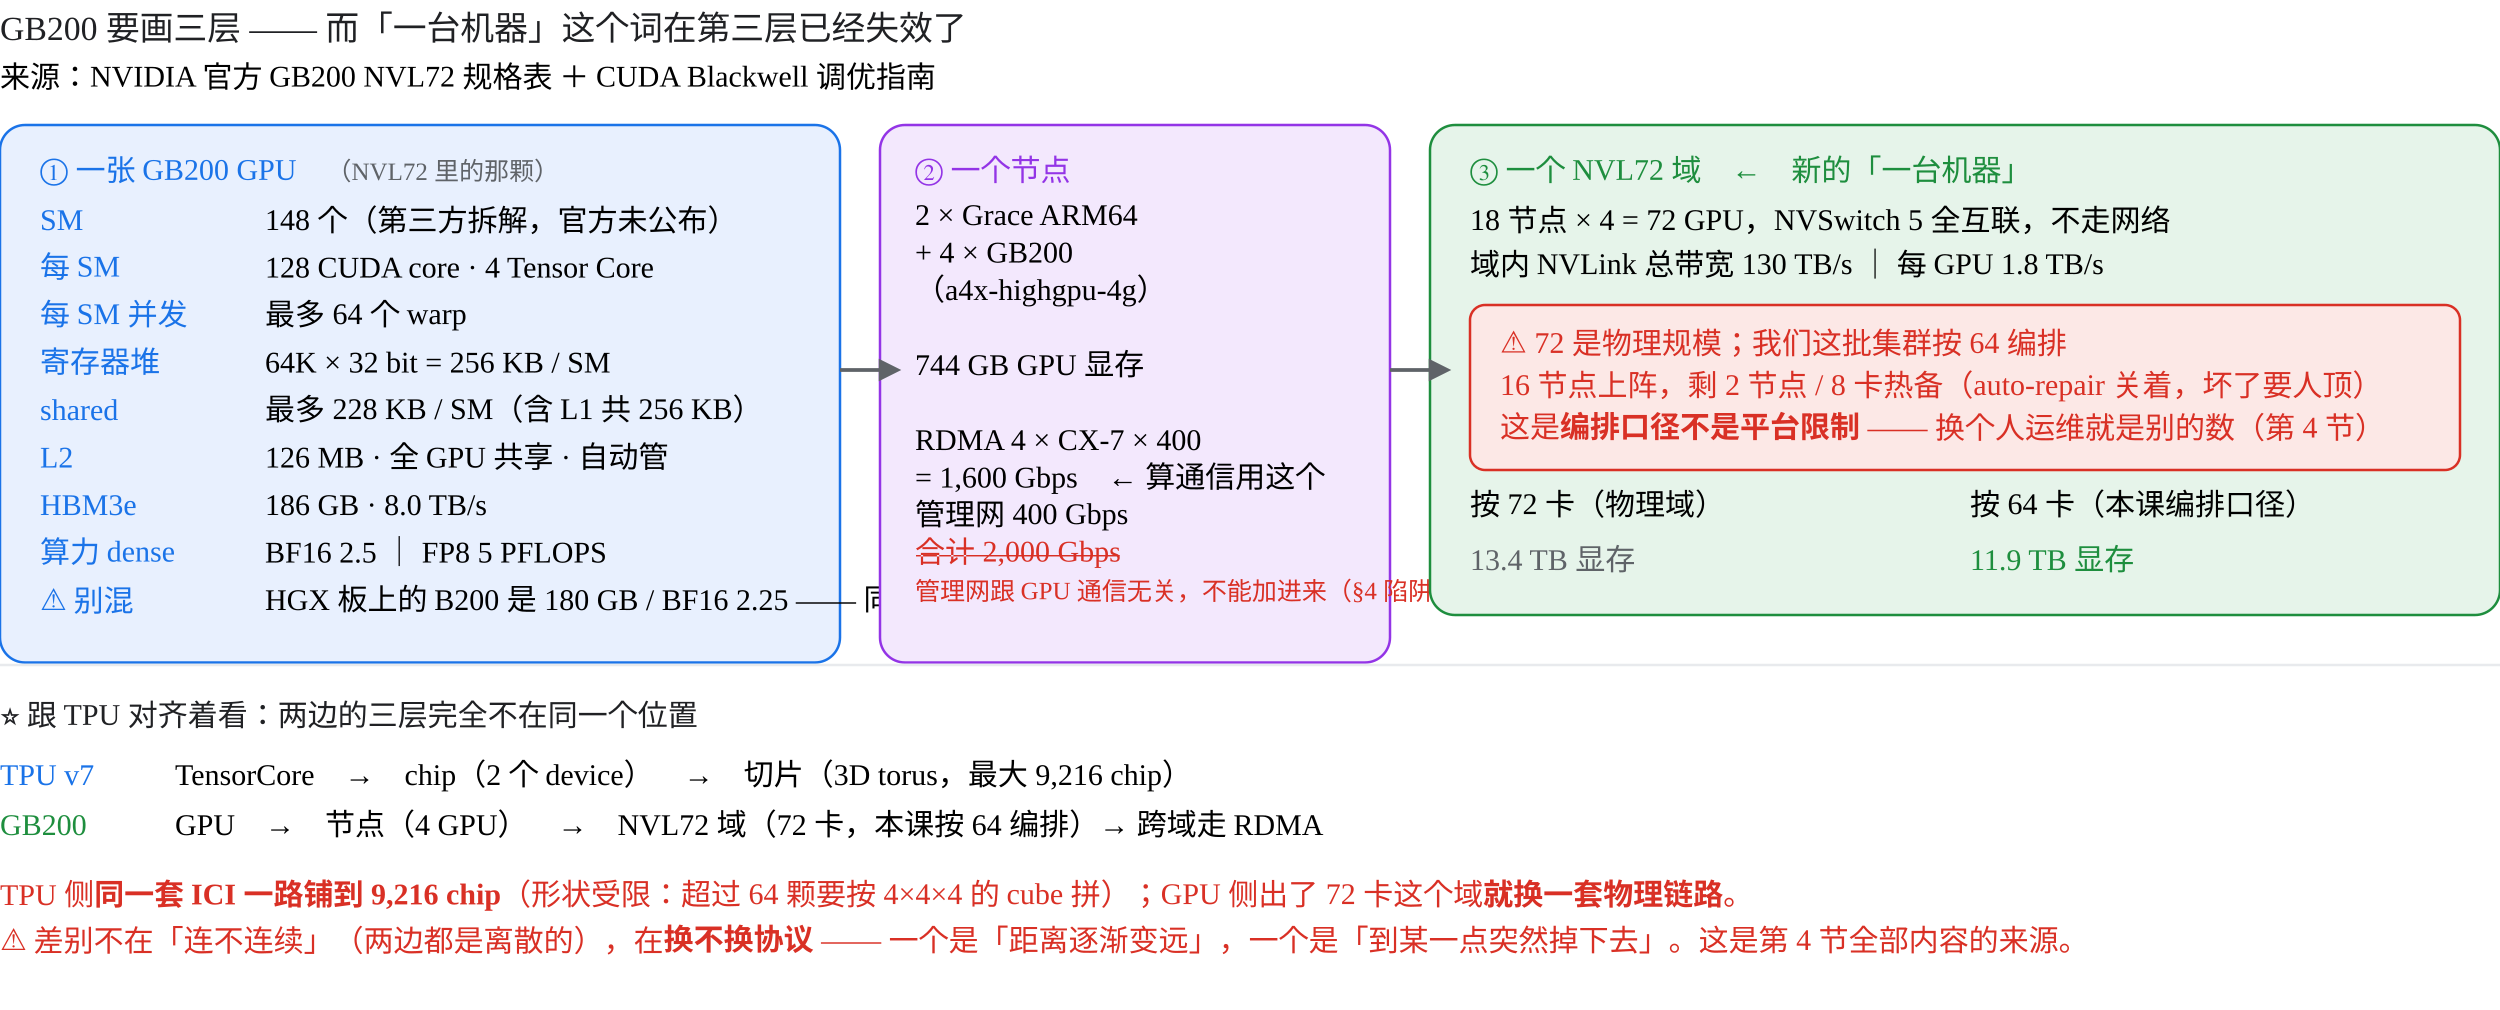
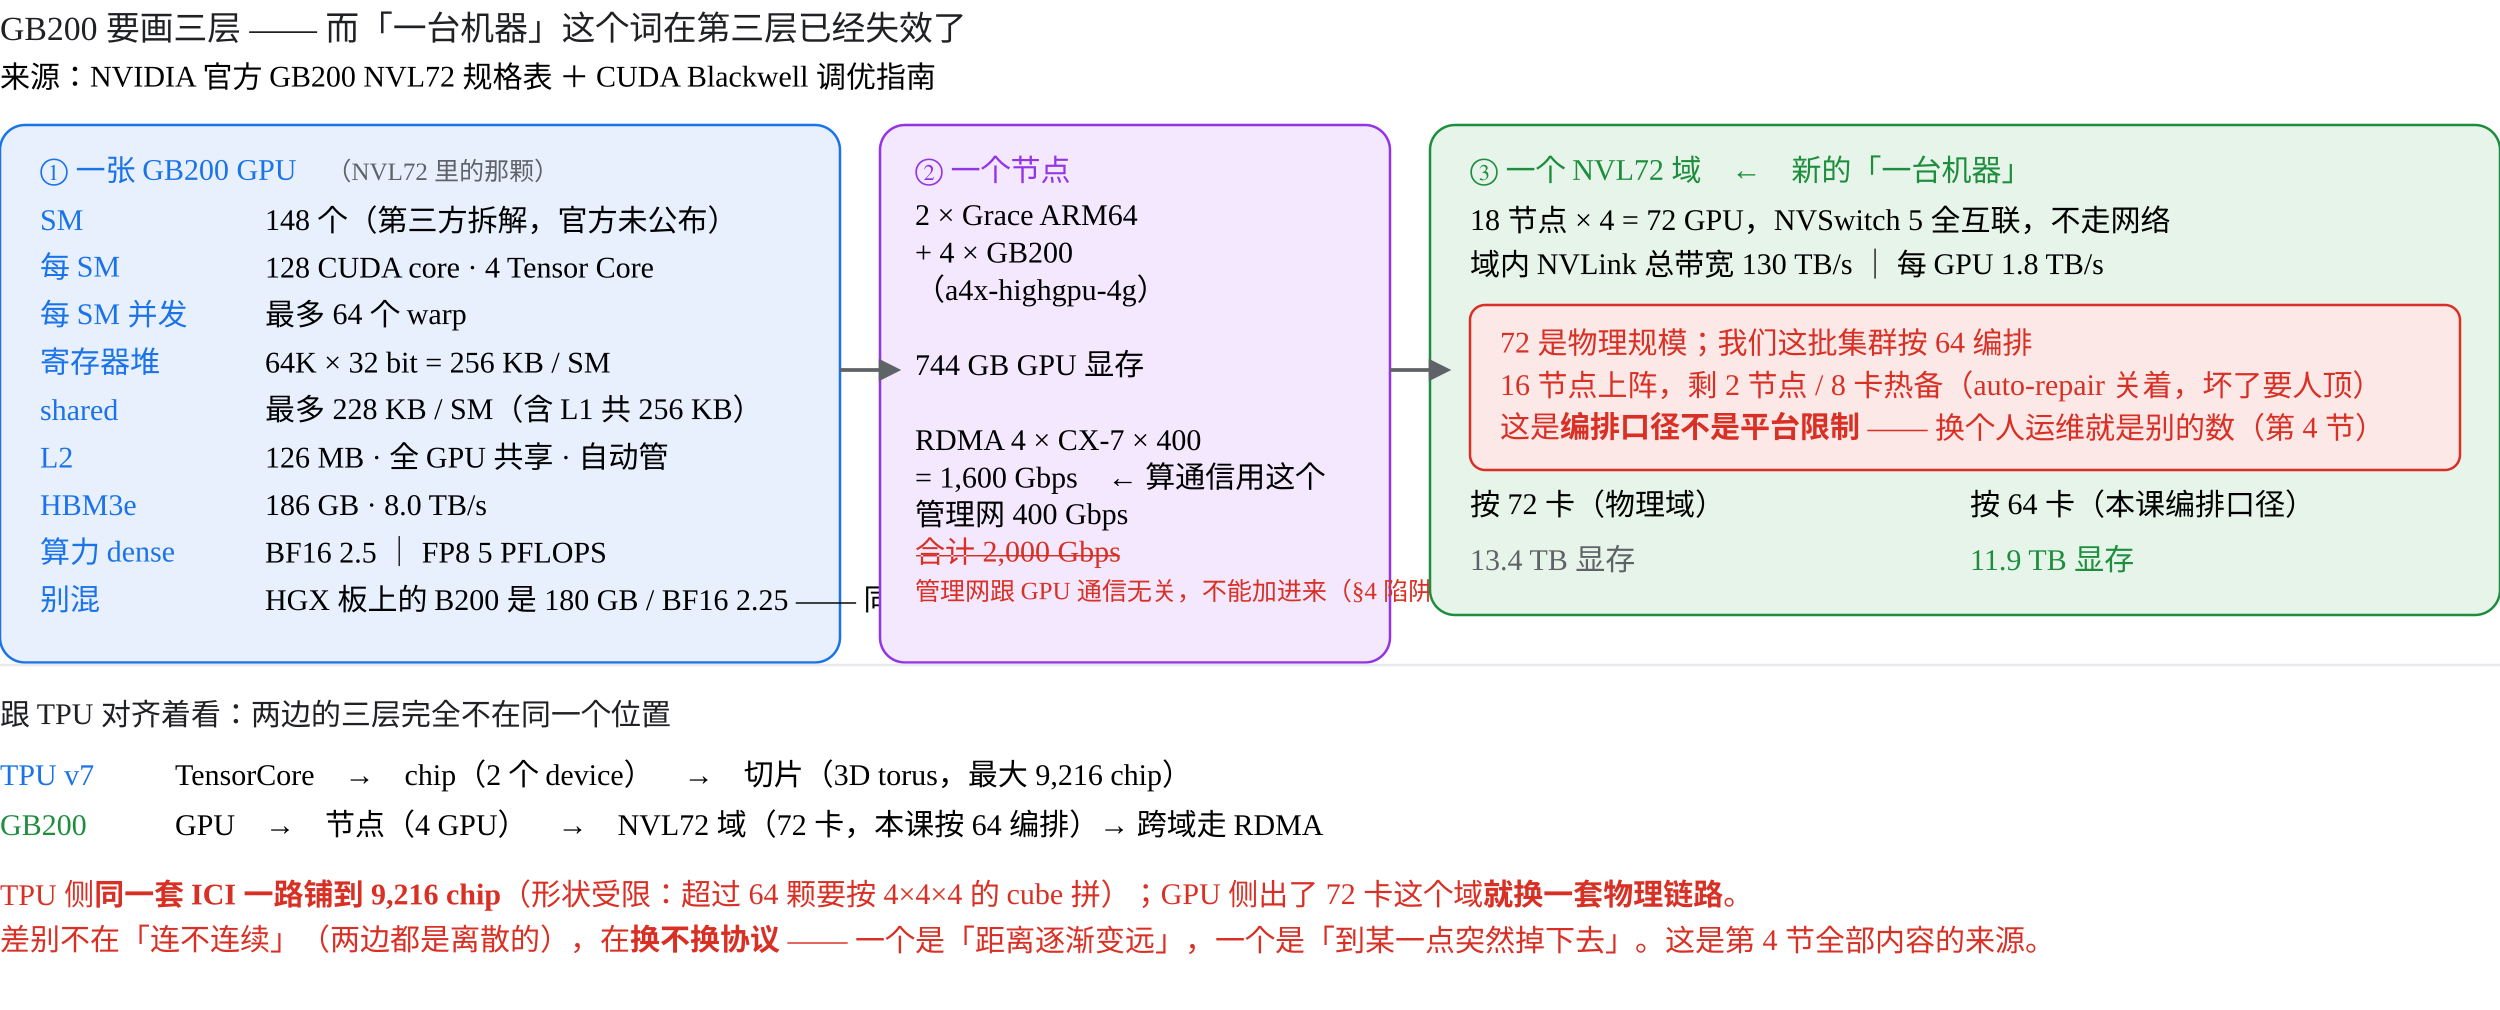
<svg viewBox="0 0 1000 404" width="100%" role="img" aria-label="GB200 的三层：GPU、节点、NVL72 域，其中域内 72 卡但训练实际用 64 卡">
  <text class="svglbl" x="0" y="16" fill="#202124" style="font-size:13.5px">GB200 要画三层 —— 而「一台机器」这个词在第三层已经失效了</text>
  <text class="svgsm" x="0" y="35">来源：NVIDIA 官方 GB200 NVL72 规格表 ＋ CUDA Blackwell 调优指南</text>
  <rect x="0" y="50" width="336" height="215" rx="10" fill="#e8f0fe" stroke="#1a73e8" />
  <text class="svglbl" x="16" y="72" fill="#1a73e8">① 一张 GB200 GPU　<tspan style="font-size:10px" fill="#5f6368">（NVL72 里的那颗）</tspan>
  </text>
  <text class="svgsm" x="16" y="92" fill="#1a73e8">SM</text>
  <text class="svgsm" x="106" y="92">148 个（第三方拆解，官方未公布）</text>
  <text class="svgsm" x="16" y="111" fill="#1a73e8">每 SM</text>
  <text class="svgsm" x="106" y="111">128 CUDA core · 4 Tensor Core</text>
  <text class="svgsm" x="16" y="130" fill="#1a73e8">每 SM 并发</text>
  <text class="svgsm" x="106" y="130">最多 64 个 warp</text>
  <text class="svgsm" x="16" y="149" fill="#1a73e8">寄存器堆</text>
  <text class="svgsm" x="106" y="149">64K × 32 bit = 256 KB / SM</text>
  <text class="svgsm" x="16" y="168" fill="#1a73e8">shared</text>
  <text class="svgsm" x="106" y="168">最多 228 KB / SM（含 L1 共 256 KB）</text>
  <text class="svgsm" x="16" y="187" fill="#1a73e8">L2</text>
  <text class="svgsm" x="106" y="187">126 MB · 全 GPU 共享 · 自动管</text>
  <text class="svgsm" x="16" y="206" fill="#1a73e8">HBM3e</text>
  <text class="svgsm" x="106" y="206">186 GB · 8.0 TB/s</text>
  <text class="svgsm" x="16" y="225" fill="#1a73e8">算力 dense</text>
  <text class="svgsm" x="106" y="225">BF16 2.5 ｜ FP8 5 PFLOPS</text>
-   <text class="svgsm" x="16" y="244" fill="#1a73e8">⚠️ 别混</text>
+   <text class="svgsm" x="16" y="244" fill="#1a73e8">别混</text>
  <text class="svgsm" x="106" y="244">HGX 板上的 B200 是 180 GB / BF16 2.25 —— 同代不同封装差 11.1%</text>
  <rect x="352" y="50" width="204" height="215" rx="10" fill="#f3e8fd" stroke="#9334e6" />
  <text class="svglbl" x="366" y="72" fill="#9334e6">② 一个节点</text>
  <text class="svgsm" x="366" y="90">2 × Grace ARM64</text>
  <text class="svgsm" x="366" y="105">+ 4 × GB200</text>
  <text class="svgsm" x="366" y="120">（a4x-highgpu-4g）</text>
  <text class="svgsm" x="366" y="135" />
  <text class="svgsm" x="366" y="150">744 GB GPU 显存</text>
  <text class="svgsm" x="366" y="165" />
  <text class="svgsm" x="366" y="180">RDMA 4 × CX-7 × 400</text>
-   <text class="svgsm" x="366" y="195">　= 1,600 Gbps　← 算通信用这个</text>
+   <text class="svgsm" x="366" y="195">= 1,600 Gbps　← 算通信用这个</text>
  <text class="svgsm" x="366" y="210">管理网 400 Gbps</text>
  <text class="svgsm" x="366" y="225" fill="#d93025" text-decoration="line-through">合计 2,000 Gbps</text>
  <text class="svgsm" x="366" y="240" fill="#d93025" style="font-size:10px">管理网跟 GPU 通信无关，不能加进来（§4 陷阱二）</text>
  <rect x="572" y="50" width="428" height="196" rx="10" fill="#e6f4ea" stroke="#1e8e3e" />
  <text class="svglbl" x="588" y="72" fill="#1e8e3e">③ 一个 NVL72 域　←　新的「一台机器」</text>
  <text class="svgsm" x="588" y="92">18 节点 × 4 = 72 GPU，NVSwitch 5 全互联，不走网络</text>
  <text class="svgsm" x="588" y="110">域内 NVLink 总带宽 130 TB/s ｜ 每 GPU 1.8 TB/s</text>
  <rect x="588" y="122" width="396" height="66" rx="6" fill="#fce8e6" stroke="#d93025" />
-   <text class="svglbl" x="600" y="141" fill="#d93025">⚠️ 72 是物理规模；我们这批集群按 64 编排</text>
+   <text class="svglbl" x="600" y="141" fill="#d93025">72 是物理规模；我们这批集群按 64 编排</text>
  <text class="svgsm" x="600" y="158" fill="#d93025">16 节点上阵，剩 2 节点 / 8 卡热备（auto-repair 关着，坏了要人顶）</text>
  <text class="svgsm" x="600" y="175" fill="#d93025">这是<tspan font-weight="700">编排口径不是平台限制</tspan> —— 换个人运维就是别的数（第 4 节）</text>
  <text class="svgsm" x="588" y="206">按 72 卡（物理域）</text>
  <text class="svgnum" x="588" y="228" fill="#5f6368">13.4 TB 显存</text>
  <text class="svgsm" x="788" y="206">按 64 卡（本课编排口径）</text>
  <text class="svgnum" x="788" y="228" fill="#1e8e3e">11.9 TB 显存</text>
  <path d="M336 148 h20" stroke="#5f6368" stroke-width="1.5" marker-end="url(#m1)" />
  <path d="M556 148 h20" stroke="#5f6368" stroke-width="1.5" marker-end="url(#m1)" />
  <defs>
    <marker id="m1" viewBox="0 0 8 8" refX="4" refY="4" markerWidth="6" markerHeight="6" orient="auto">
      <path d="M0 0 L8 4 L0 8 z" fill="#5f6368" />
    </marker>
  </defs>
  <line x1="0" y1="266" x2="1000" y2="266" stroke="#e8eaed" />
-   <text class="svglbl" x="0" y="290" fill="#202124">⭐ 跟 TPU 对齐着看：两边的三层完全不在同一个位置</text>
+   <text class="svglbl" x="0" y="290" fill="#202124">跟 TPU 对齐着看：两边的三层完全不在同一个位置</text>
  <text class="svgsm" x="0" y="314" fill="#1a73e8">TPU v7</text>
  <text class="svgsm" x="70" y="314">TensorCore　→　chip（2 个 device）　→　切片（3D torus，最大 9,216 chip）</text>
  <text class="svgsm" x="0" y="334" fill="#1e8e3e">GB200</text>
  <text class="svgsm" x="70" y="334">GPU　→　节点（4 GPU）　→　NVL72 域（72 卡，本课按 64 编排）→ 跨域走 RDMA</text>
  <text class="svgsm" x="0" y="362" fill="#d93025">TPU 侧<tspan font-weight="700">同一套 ICI 一路铺到 9,216 chip</tspan>（形状受限：超过 64 颗要按 4×4×4 的 cube 拼）；GPU 侧出了 72 卡这个域<tspan font-weight="700">就换一套物理链路</tspan>。</text>
-   <text class="svgsm" x="0" y="380" fill="#d93025">⚠️ 差别不在「连不连续」（两边都是离散的），在<tspan font-weight="700">换不换协议</tspan> —— 一个是「距离逐渐变远」，一个是「到某一点突然掉下去」。这是第 4 节全部内容的来源。</text>
+   <text class="svgsm" x="0" y="380" fill="#d93025">差别不在「连不连续」（两边都是离散的），在<tspan font-weight="700">换不换协议</tspan> —— 一个是「距离逐渐变远」，一个是「到某一点突然掉下去」。这是第 4 节全部内容的来源。</text>
</svg>
